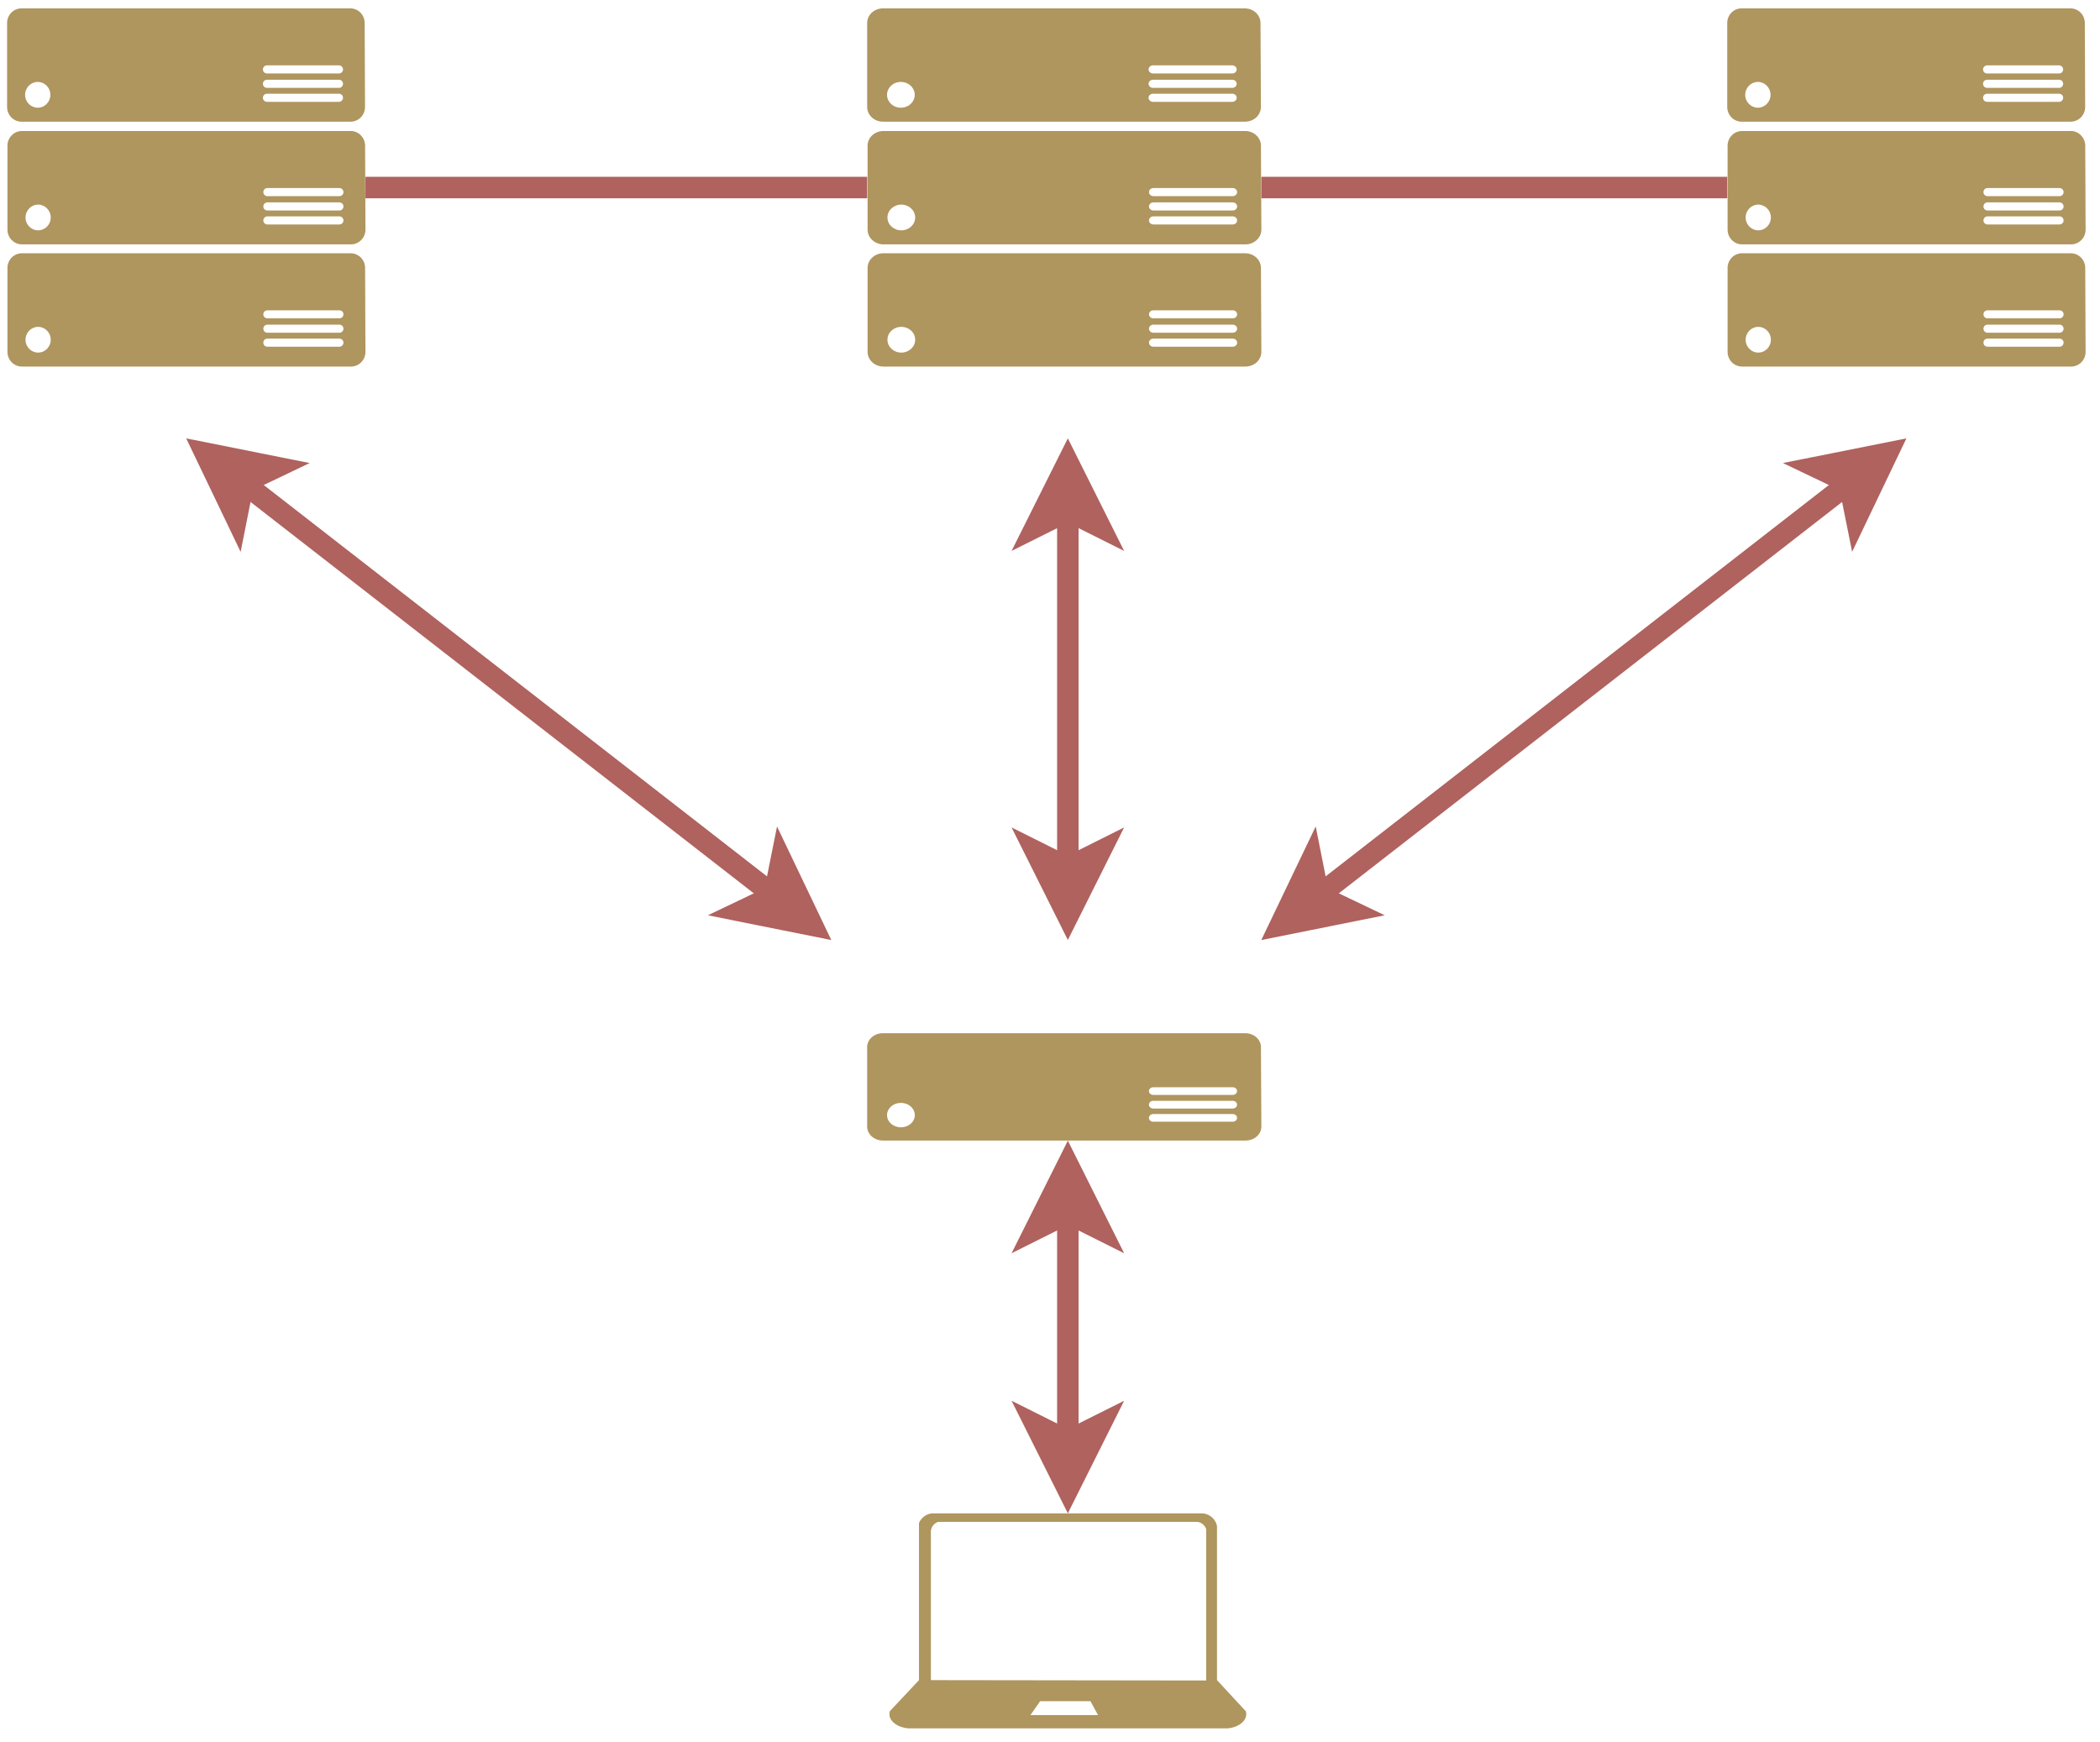
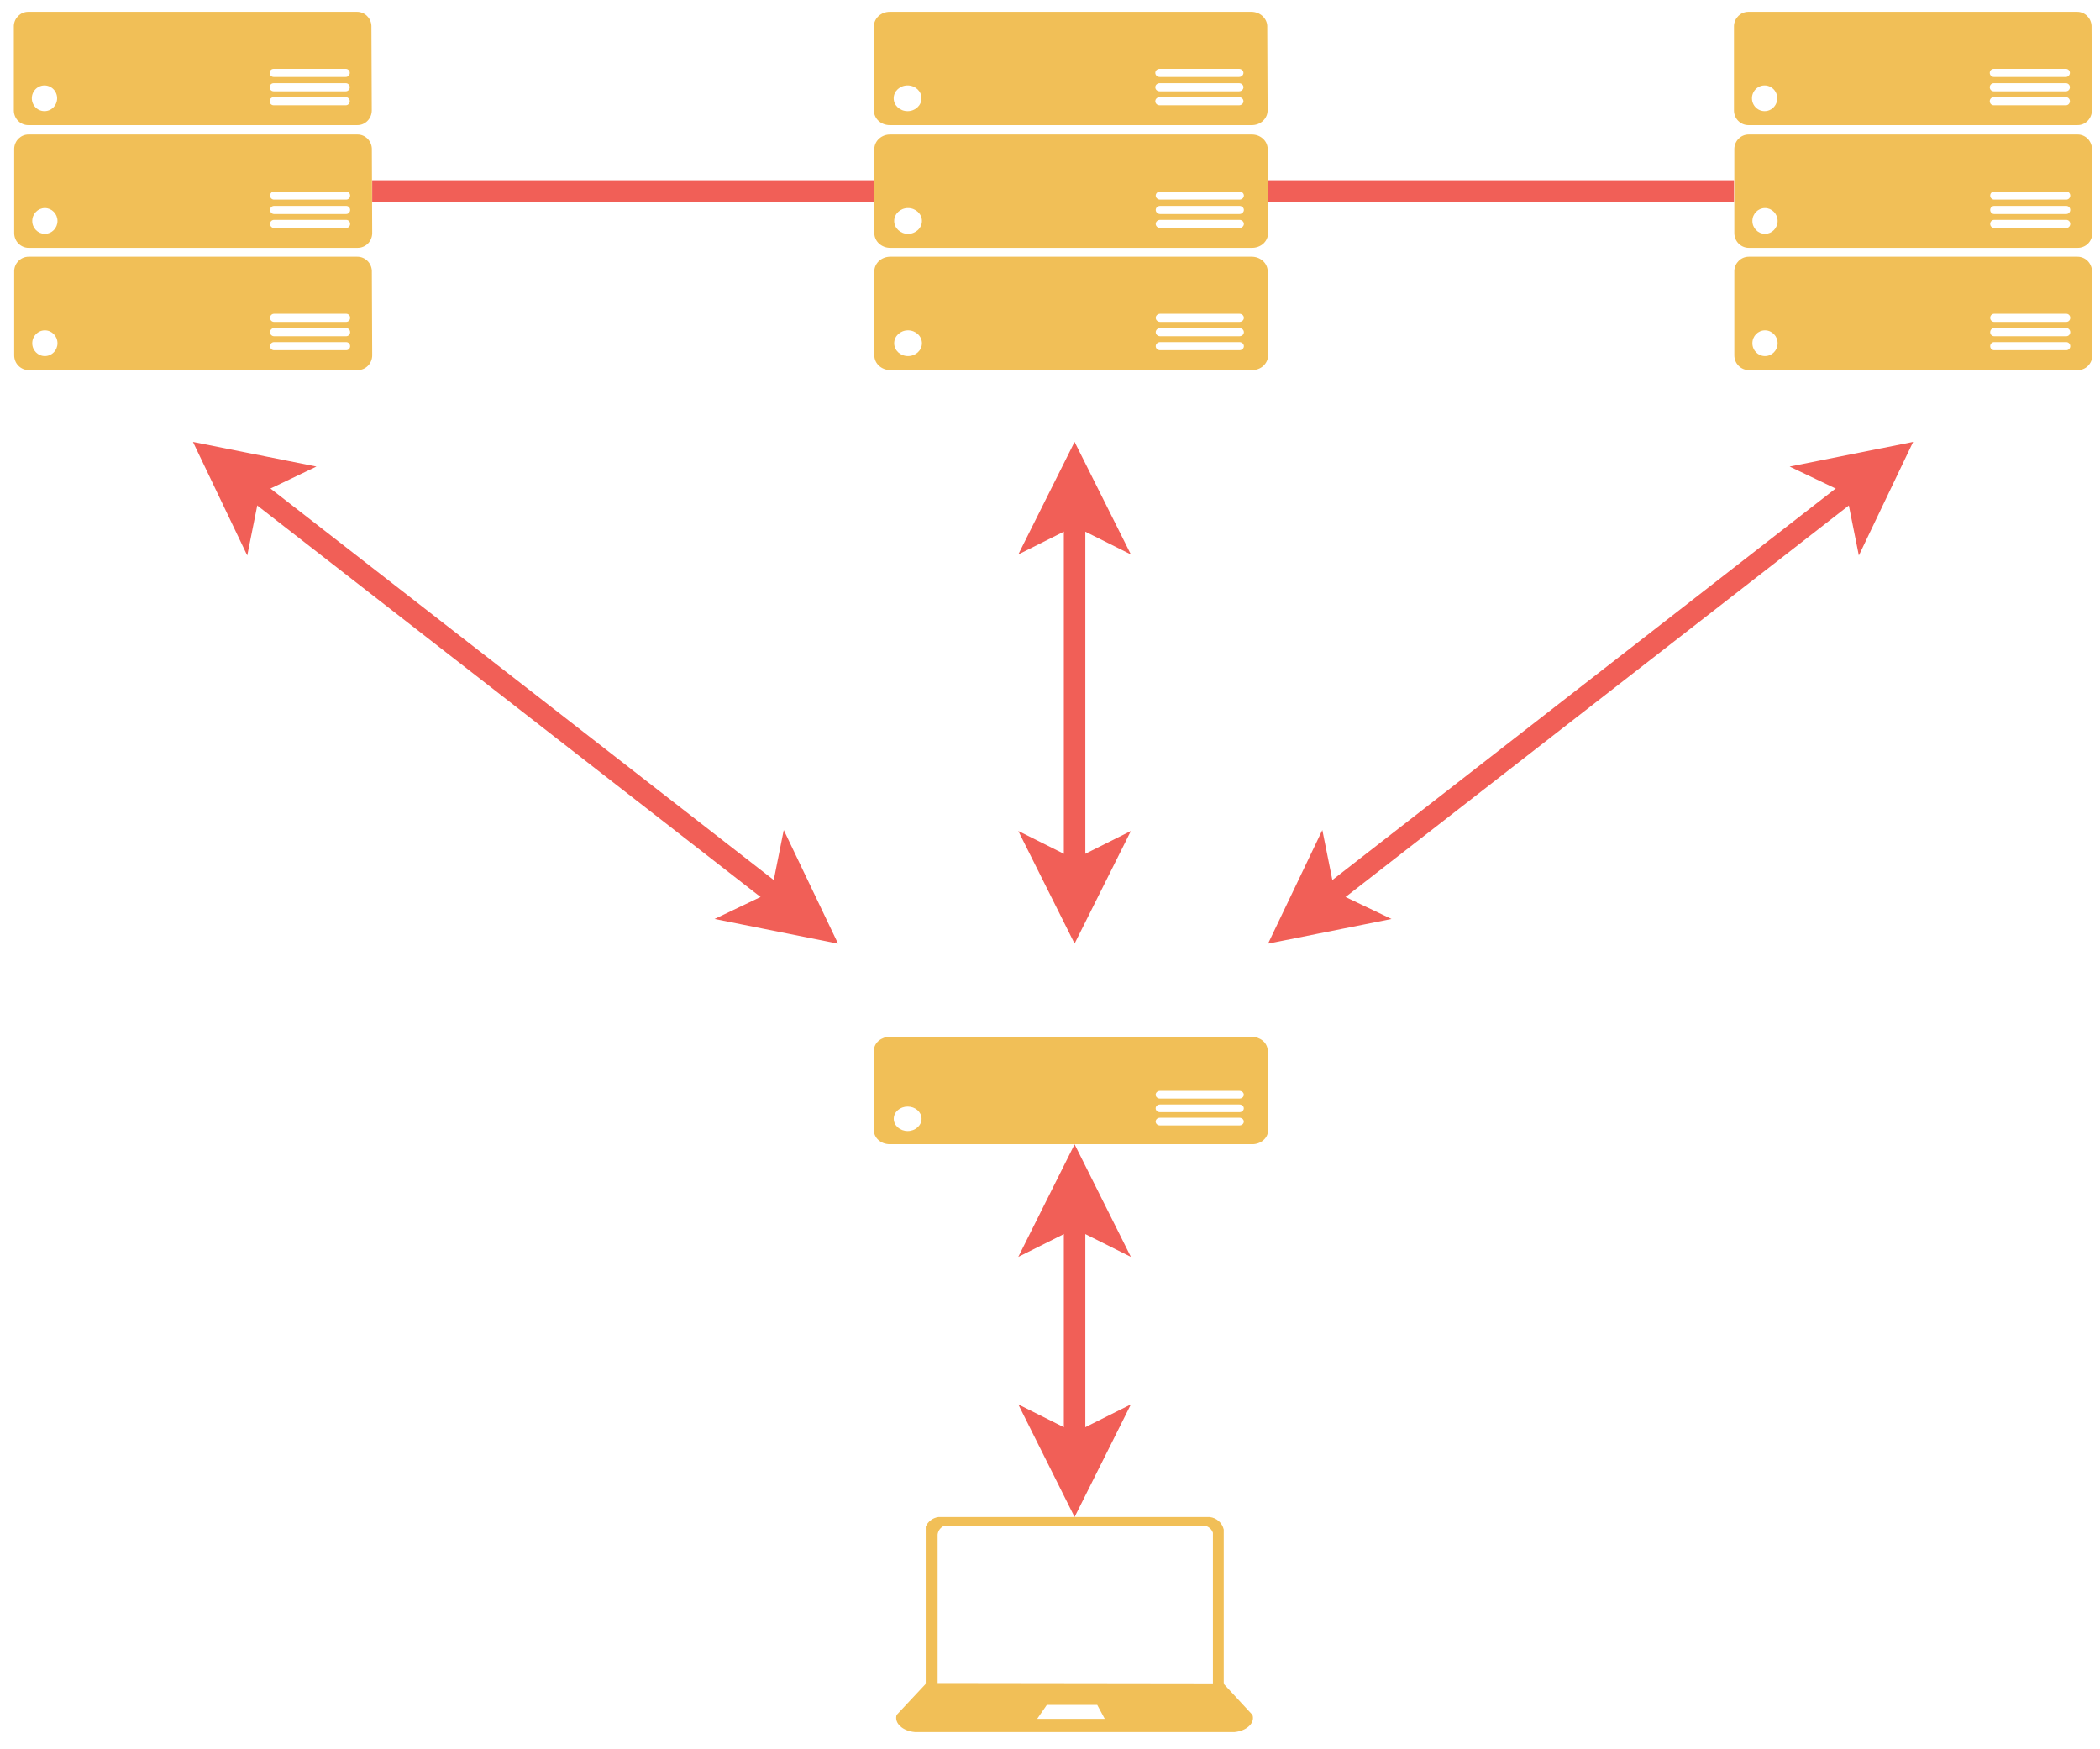
- <svg xmlns="http://www.w3.org/2000/svg" width="293px" height="243px" version="1.1">
+ <svg xmlns="http://www.w3.org/2000/svg" width="293px" height="244px" version="1.1">
  <defs />
  <g transform="translate(0.5,0.5)">
-     <path d="M 240.54 19.73 C 240.6 18.64 241.48 17.78 242.56 17.78 L 288.42 17.78 C 289.5 17.78 290.38 18.64 290.44 19.73 L 290.49 31.54 C 290.49 32.1 290.27 32.63 289.88 33.01 C 289.49 33.4 288.97 33.61 288.42 33.6 L 242.56 33.6 C 242.02 33.6 241.51 33.38 241.13 32.99 C 240.75 32.61 240.54 32.09 240.54 31.54 Z M 246.58 29.85 C 246.58 28.86 245.79 28.05 244.82 28.05 C 243.85 28.05 243.06 28.86 243.06 29.85 C 243.06 30.84 243.85 31.64 244.82 31.64 C 245.79 31.64 246.58 30.84 246.58 29.85 Z M 276.79 29.69 C 276.49 29.69 276.24 29.95 276.24 30.26 C 276.24 30.57 276.49 30.82 276.79 30.82 L 286.86 30.82 C 287.17 30.82 287.42 30.57 287.42 30.26 C 287.42 29.95 287.17 29.69 286.86 29.69 Z M 276.79 27.74 C 276.49 27.74 276.24 28 276.24 28.31 C 276.24 28.62 276.49 28.87 276.79 28.87 L 286.86 28.87 C 287.17 28.87 287.42 28.62 287.42 28.31 C 287.42 28 287.17 27.74 286.86 27.74 Z M 276.79 25.74 C 276.49 25.74 276.24 25.99 276.24 26.31 C 276.24 26.62 276.49 26.87 276.79 26.87 L 286.86 26.87 C 287.17 26.87 287.42 26.62 287.42 26.31 C 287.42 25.99 287.17 25.74 286.86 25.74 Z M 240.49 2.62 C 240.54 1.52 241.43 0.66 242.5 0.67 L 288.37 0.67 C 289.44 0.66 290.33 1.52 290.38 2.62 L 290.43 14.42 C 290.43 14.98 290.21 15.51 289.82 15.9 C 289.43 16.28 288.91 16.49 288.37 16.48 L 242.5 16.48 C 241.97 16.48 241.45 16.26 241.08 15.88 C 240.7 15.49 240.49 14.97 240.49 14.42 Z M 246.53 12.73 C 246.53 11.74 245.74 10.93 244.77 10.93 C 243.79 10.93 243 11.74 243 12.73 C 243 13.72 243.79 14.53 244.77 14.53 C 245.74 14.53 246.53 13.72 246.53 12.73 Z M 276.74 12.58 C 276.43 12.58 276.18 12.83 276.18 13.14 C 276.18 13.45 276.43 13.71 276.74 13.71 L 286.81 13.71 C 287.11 13.71 287.36 13.45 287.36 13.14 C 287.36 12.83 287.11 12.58 286.81 12.58 Z M 276.74 10.63 C 276.43 10.63 276.18 10.88 276.18 11.19 C 276.18 11.5 276.43 11.76 276.74 11.76 L 286.81 11.76 C 287.11 11.76 287.36 11.5 287.36 11.19 C 287.36 10.88 287.11 10.63 286.81 10.63 Z M 276.74 8.62 C 276.43 8.62 276.18 8.88 276.18 9.19 C 276.18 9.5 276.43 9.75 276.74 9.75 L 286.81 9.75 C 287.11 9.75 287.36 9.5 287.36 9.19 C 287.36 8.88 287.11 8.62 286.81 8.62 Z M 240.54 36.79 C 240.6 35.69 241.48 34.84 242.56 34.84 L 288.42 34.84 C 289.5 34.84 290.38 35.69 290.44 36.79 L 290.49 48.6 C 290.49 49.15 290.27 49.68 289.88 50.07 C 289.49 50.45 288.97 50.66 288.42 50.65 L 242.56 50.65 C 241.44 50.65 240.54 49.73 240.54 48.6 Z M 246.58 46.9 C 246.58 45.91 245.79 45.11 244.82 45.11 C 243.85 45.11 243.06 45.91 243.06 46.9 C 243.06 47.9 243.85 48.7 244.82 48.7 C 245.79 48.7 246.58 47.9 246.58 46.9 Z M 276.79 46.75 C 276.49 46.75 276.24 47 276.24 47.31 C 276.24 47.63 276.49 47.88 276.79 47.88 L 286.86 47.88 C 287.17 47.88 287.42 47.63 287.42 47.31 C 287.42 47 287.17 46.75 286.86 46.75 Z M 276.79 44.8 C 276.49 44.8 276.24 45.05 276.24 45.36 C 276.24 45.67 276.49 45.93 276.79 45.93 L 286.86 45.93 C 287.17 45.93 287.42 45.67 287.42 45.36 C 287.42 45.05 287.17 44.8 286.86 44.8 Z M 276.79 42.8 C 276.49 42.8 276.24 43.05 276.24 43.36 C 276.24 43.67 276.49 43.92 276.79 43.92 L 286.86 43.92 C 287.17 43.92 287.42 43.67 287.42 43.36 C 287.42 43.05 287.17 42.8 286.86 42.8 Z" fill="#af955e" stroke="none" pointer-events="none" />
-     <path d="M 120.55 19.73 C 120.61 18.64 121.58 17.78 122.76 17.78 L 173.22 17.78 C 174.4 17.78 175.37 18.64 175.43 19.73 L 175.49 31.54 C 175.49 32.1 175.25 32.63 174.82 33.01 C 174.39 33.4 173.81 33.61 173.22 33.6 L 122.76 33.6 C 122.18 33.6 121.61 33.38 121.2 32.99 C 120.78 32.61 120.55 32.09 120.55 31.54 Z M 127.19 29.85 C 127.19 28.86 126.33 28.05 125.25 28.05 C 124.18 28.05 123.32 28.86 123.32 29.85 C 123.32 30.84 124.18 31.64 125.25 31.64 C 126.33 31.64 127.19 30.84 127.19 29.85 Z M 160.42 29.69 C 160.09 29.69 159.81 29.95 159.81 30.26 C 159.81 30.57 160.09 30.82 160.42 30.82 L 171.5 30.82 C 171.84 30.82 172.11 30.57 172.11 30.26 C 172.11 29.95 171.84 29.69 171.5 29.69 Z M 160.42 27.74 C 160.09 27.74 159.81 28 159.81 28.31 C 159.81 28.62 160.09 28.87 160.42 28.87 L 171.5 28.87 C 171.84 28.87 172.11 28.62 172.11 28.31 C 172.11 28 171.84 27.74 171.5 27.74 Z M 160.42 25.74 C 160.09 25.74 159.81 25.99 159.81 26.31 C 159.81 26.62 160.09 26.87 160.42 26.87 L 171.5 26.87 C 171.84 26.87 172.11 26.62 172.11 26.31 C 172.11 25.99 171.84 25.74 171.5 25.74 Z M 120.49 2.62 C 120.55 1.52 121.52 0.66 122.7 0.67 L 173.15 0.67 C 174.34 0.66 175.31 1.52 175.37 2.62 L 175.43 14.42 C 175.43 14.98 175.18 15.51 174.76 15.9 C 174.33 16.28 173.75 16.49 173.15 16.48 L 122.7 16.48 C 121.48 16.48 120.49 15.56 120.49 14.42 Z M 127.13 12.73 C 127.13 12.09 126.76 11.5 126.16 11.17 C 125.56 10.85 124.82 10.85 124.22 11.17 C 123.63 11.5 123.26 12.09 123.26 12.73 C 123.26 13.37 123.63 13.97 124.22 14.29 C 124.82 14.61 125.56 14.61 126.16 14.29 C 126.76 13.97 127.13 13.37 127.13 12.73 Z M 160.36 12.58 C 160.03 12.58 159.75 12.83 159.75 13.14 C 159.75 13.45 160.03 13.71 160.36 13.71 L 171.44 13.71 C 171.77 13.71 172.05 13.45 172.05 13.14 C 172.05 12.83 171.77 12.58 171.44 12.58 Z M 160.36 10.63 C 160.03 10.63 159.75 10.88 159.75 11.19 C 159.75 11.5 160.03 11.76 160.36 11.76 L 171.44 11.76 C 171.77 11.76 172.05 11.5 172.05 11.19 C 172.05 10.88 171.77 10.63 171.44 10.63 Z M 160.36 8.62 C 160.03 8.62 159.75 8.88 159.75 9.19 C 159.75 9.5 160.03 9.75 160.36 9.75 L 171.44 9.75 C 171.77 9.75 172.05 9.5 172.05 9.19 C 172.05 8.88 171.77 8.62 171.44 8.62 Z M 120.55 36.79 C 120.61 35.69 121.58 34.84 122.76 34.84 L 173.22 34.84 C 174.4 34.84 175.37 35.69 175.43 36.79 L 175.49 48.6 C 175.49 49.15 175.25 49.68 174.82 50.07 C 174.39 50.45 173.81 50.66 173.22 50.65 L 122.76 50.65 C 122.18 50.65 121.61 50.43 121.2 50.05 C 120.78 49.66 120.55 49.14 120.55 48.6 Z M 127.19 46.9 C 127.19 45.91 126.33 45.11 125.25 45.11 C 124.18 45.11 123.32 45.91 123.32 46.9 C 123.32 47.9 124.18 48.7 125.25 48.7 C 126.33 48.7 127.19 47.9 127.19 46.9 Z M 160.42 46.75 C 160.09 46.75 159.81 47 159.81 47.31 C 159.81 47.63 160.09 47.88 160.42 47.88 L 171.5 47.88 C 171.84 47.88 172.11 47.63 172.11 47.31 C 172.11 47 171.84 46.75 171.5 46.75 Z M 160.42 44.8 C 160.09 44.8 159.81 45.05 159.81 45.36 C 159.81 45.67 160.09 45.93 160.42 45.93 L 171.5 45.93 C 171.84 45.93 172.11 45.67 172.11 45.36 C 172.11 45.05 171.84 44.8 171.5 44.8 Z M 160.42 42.8 C 160.09 42.8 159.81 43.05 159.81 43.36 C 159.81 43.67 160.09 43.92 160.42 43.92 L 171.5 43.92 C 171.84 43.92 172.11 43.67 172.11 43.36 C 172.11 43.05 171.84 42.8 171.5 42.8 Z" fill="#af955e" stroke="none" pointer-events="none" />
-     <path d="M 0.54 19.73 C 0.6 18.64 1.48 17.78 2.56 17.78 L 48.42 17.78 C 49.5 17.78 50.38 18.64 50.44 19.73 L 50.49 31.54 C 50.49 32.1 50.27 32.63 49.88 33.01 C 49.49 33.4 48.97 33.61 48.42 33.6 L 2.56 33.6 C 2.02 33.6 1.51 33.38 1.13 32.99 C 0.75 32.61 0.54 32.09 0.54 31.54 Z M 6.58 29.85 C 6.58 28.86 5.79 28.05 4.82 28.05 C 3.85 28.05 3.06 28.86 3.06 29.85 C 3.06 30.84 3.85 31.64 4.82 31.64 C 5.79 31.64 6.58 30.84 6.58 29.85 Z M 36.79 29.69 C 36.49 29.69 36.24 29.95 36.24 30.26 C 36.24 30.57 36.49 30.82 36.79 30.82 L 46.86 30.82 C 47.17 30.82 47.42 30.57 47.42 30.26 C 47.42 29.95 47.17 29.69 46.86 29.69 Z M 36.79 27.74 C 36.49 27.74 36.24 28 36.24 28.31 C 36.24 28.62 36.49 28.87 36.79 28.87 L 46.86 28.87 C 47.17 28.87 47.42 28.62 47.42 28.31 C 47.42 28 47.17 27.74 46.86 27.74 Z M 36.79 25.74 C 36.49 25.74 36.24 25.99 36.24 26.31 C 36.24 26.62 36.49 26.87 36.79 26.87 L 46.86 26.87 C 47.17 26.87 47.42 26.62 47.42 26.31 C 47.42 25.99 47.17 25.74 46.86 25.74 Z M 0.49 2.62 C 0.54 1.52 1.43 0.66 2.5 0.67 L 48.37 0.67 C 49.44 0.66 50.33 1.52 50.38 2.62 L 50.43 14.42 C 50.43 14.98 50.21 15.51 49.82 15.9 C 49.43 16.28 48.91 16.49 48.37 16.48 L 2.5 16.48 C 1.97 16.48 1.45 16.26 1.08 15.88 C 0.7 15.49 0.49 14.97 0.49 14.42 Z M 6.53 12.73 C 6.53 11.74 5.74 10.93 4.77 10.93 C 3.79 10.93 3 11.74 3 12.73 C 3 13.72 3.79 14.53 4.77 14.53 C 5.74 14.53 6.53 13.72 6.53 12.73 Z M 36.74 12.58 C 36.43 12.58 36.18 12.83 36.18 13.14 C 36.18 13.45 36.43 13.71 36.74 13.71 L 46.81 13.71 C 47.11 13.71 47.36 13.45 47.36 13.14 C 47.36 12.83 47.11 12.58 46.81 12.58 Z M 36.74 10.63 C 36.43 10.63 36.18 10.88 36.18 11.19 C 36.18 11.5 36.43 11.76 36.74 11.76 L 46.81 11.76 C 47.11 11.76 47.36 11.5 47.36 11.19 C 47.36 10.88 47.11 10.63 46.81 10.63 Z M 36.74 8.62 C 36.43 8.62 36.18 8.88 36.18 9.19 C 36.18 9.5 36.43 9.75 36.74 9.75 L 46.81 9.75 C 47.11 9.75 47.36 9.5 47.36 9.19 C 47.36 8.88 47.11 8.62 46.81 8.62 Z M 0.54 36.79 C 0.6 35.69 1.48 34.84 2.56 34.84 L 48.42 34.84 C 49.5 34.84 50.38 35.69 50.44 36.79 L 50.49 48.6 C 50.49 49.15 50.27 49.68 49.88 50.07 C 49.49 50.45 48.97 50.66 48.42 50.65 L 2.56 50.65 C 1.44 50.65 0.54 49.73 0.54 48.6 Z M 6.58 46.9 C 6.58 45.91 5.79 45.11 4.82 45.11 C 3.85 45.11 3.06 45.91 3.06 46.9 C 3.06 47.9 3.85 48.7 4.82 48.7 C 5.79 48.7 6.58 47.9 6.58 46.9 Z M 36.79 46.75 C 36.49 46.75 36.24 47 36.24 47.31 C 36.24 47.63 36.49 47.88 36.79 47.88 L 46.86 47.88 C 47.17 47.88 47.42 47.63 47.42 47.31 C 47.42 47 47.17 46.75 46.86 46.75 Z M 36.79 44.8 C 36.49 44.8 36.24 45.05 36.24 45.36 C 36.24 45.67 36.49 45.93 36.79 45.93 L 46.86 45.93 C 47.17 45.93 47.42 45.67 47.42 45.36 C 47.42 45.05 47.17 44.8 46.86 44.8 Z M 36.79 42.8 C 36.49 42.8 36.24 43.05 36.24 43.36 C 36.24 43.67 36.49 43.92 36.79 43.92 L 46.86 43.92 C 47.17 43.92 47.42 43.67 47.42 43.36 C 47.42 43.05 47.17 42.8 46.86 42.8 Z" fill="#af955e" stroke="none" pointer-events="none" />
-     <path d="M 50.49 25.67 L 120.49 25.67" fill="none" stroke="#af625e" stroke-width="3" stroke-miterlimit="10" pointer-events="none" />
-     <path d="M 175.49 25.67 L 240.49 25.67" fill="none" stroke="#af625e" stroke-width="3" stroke-miterlimit="10" pointer-events="none" />
-     <path d="M 120.49 145.51 C 120.55 144.48 121.52 143.66 122.7 143.67 L 173.21 143.67 C 174.4 143.66 175.37 144.48 175.43 145.51 L 175.49 156.71 C 175.49 157.23 175.25 157.73 174.82 158.1 C 174.39 158.47 173.81 158.66 173.21 158.65 L 122.7 158.65 C 121.48 158.65 120.49 157.78 120.49 156.71 Z M 127.14 155.1 C 127.14 154.49 126.77 153.93 126.17 153.62 C 125.57 153.32 124.83 153.32 124.23 153.62 C 123.63 153.93 123.26 154.49 123.26 155.1 C 123.26 155.71 123.63 156.27 124.23 156.57 C 124.83 156.88 125.57 156.88 126.17 156.57 C 126.77 156.27 127.14 155.71 127.14 155.1 Z M 160.41 154.95 C 160.07 154.95 159.8 155.19 159.8 155.49 C 159.8 155.78 160.07 156.02 160.41 156.02 L 171.49 156.02 C 171.83 156.02 172.1 155.78 172.1 155.49 C 172.1 155.19 171.83 154.95 171.49 154.95 Z M 160.41 153.1 C 160.07 153.1 159.8 153.34 159.8 153.64 C 159.8 153.94 160.07 154.18 160.41 154.18 L 171.49 154.18 C 171.83 154.18 172.1 153.94 172.1 153.64 C 172.1 153.34 171.83 153.1 171.49 153.1 Z M 160.41 151.21 C 160.07 151.21 159.8 151.45 159.8 151.74 C 159.8 152.04 160.07 152.28 160.41 152.28 L 171.49 152.28 C 171.83 152.28 172.1 152.04 172.1 151.74 C 172.1 151.45 171.83 151.21 171.49 151.21 Z" fill="#af955e" stroke="none" pointer-events="none" />
-     <path d="M 127.72 233.94 L 127.72 212.01 C 128.03 211.29 128.7 210.78 129.48 210.67 L 167.34 210.67 C 168.3 210.77 169.09 211.47 169.3 212.41 L 169.3 233.94 L 173.31 238.27 C 173.49 238.81 173.32 239.38 172.84 239.83 C 172.37 240.28 171.63 240.59 170.8 240.67 L 126.22 240.67 C 125.39 240.59 124.64 240.3 124.15 239.84 C 123.66 239.39 123.49 238.82 123.66 238.27 Z M 129.38 233.94 L 167.79 233.99 L 167.79 212.86 C 167.61 212.33 167.15 211.94 166.59 211.86 L 130.38 211.86 C 129.83 212.05 129.44 212.54 129.38 213.11 Z M 144.62 236.88 L 143.27 238.82 L 152.7 238.82 L 151.65 236.88 Z" fill="#af955e" stroke="none" pointer-events="none" />
-     <path d="M 33.46 66.87 L 107.51 124.46" fill="none" stroke="#af625e" stroke-width="3" stroke-miterlimit="10" pointer-events="none" />
-     <path d="M 28.13 62.73 L 38 64.7 L 33.46 66.87 L 32.48 71.8 Z" fill="#af625e" stroke="#af625e" stroke-width="3" stroke-miterlimit="10" pointer-events="none" />
-     <path d="M 112.84 128.61 L 102.97 126.63 L 107.51 124.46 L 108.5 119.53 Z" fill="#af625e" stroke="#af625e" stroke-width="3" stroke-miterlimit="10" pointer-events="none" />
-     <path d="M 148.49 70.77 L 148.49 90.67 Q 148.49 100.67 148.49 110.61 L 148.49 120.56" fill="none" stroke="#af625e" stroke-width="3" stroke-miterlimit="10" pointer-events="none" />
-     <path d="M 148.49 64.02 L 152.99 73.02 L 148.49 70.77 L 143.99 73.02 Z" fill="#af625e" stroke="#af625e" stroke-width="3" stroke-miterlimit="10" pointer-events="none" />
-     <path d="M 148.49 127.31 L 143.99 118.31 L 148.49 120.56 L 152.99 118.31 Z" fill="#af625e" stroke="#af625e" stroke-width="3" stroke-miterlimit="10" pointer-events="none" />
-     <path d="M 257.51 66.87 L 183.46 124.46" fill="none" stroke="#af625e" stroke-width="3" stroke-miterlimit="10" pointer-events="none" />
-     <path d="M 262.84 62.73 L 258.5 71.8 L 257.51 66.87 L 252.97 64.7 Z" fill="#af625e" stroke="#af625e" stroke-width="3" stroke-miterlimit="10" pointer-events="none" />
-     <path d="M 178.13 128.61 L 182.48 119.53 L 183.46 124.46 L 188 126.63 Z" fill="#af625e" stroke="#af625e" stroke-width="3" stroke-miterlimit="10" pointer-events="none" />
-     <path d="M 148.49 168.77 L 148.49 188.67 Q 148.49 198.67 148.49 199.61 L 148.49 200.56" fill="none" stroke="#af625e" stroke-width="3" stroke-miterlimit="10" pointer-events="none" />
-     <path d="M 148.49 162.02 L 152.99 171.02 L 148.49 168.77 L 143.99 171.02 Z" fill="#af625e" stroke="#af625e" stroke-width="3" stroke-miterlimit="10" pointer-events="none" />
-     <path d="M 148.49 207.31 L 143.99 198.31 L 148.49 200.56 L 152.99 198.31 Z" fill="#af625e" stroke="#af625e" stroke-width="3" stroke-miterlimit="10" pointer-events="none" />
+     <path d="M 241.48 20.22 C 241.53 19.12 242.42 18.26 243.49 18.27 L 289.36 18.27 C 290.44 18.26 291.32 19.12 291.38 20.22 L 291.43 32.02 C 291.43 32.58 291.21 33.11 290.82 33.5 C 290.43 33.88 289.9 34.09 289.36 34.08 L 243.49 34.08 C 242.96 34.08 242.45 33.86 242.07 33.48 C 241.69 33.09 241.48 32.57 241.48 32.02 Z M 247.52 30.33 C 247.52 29.34 246.73 28.53 245.76 28.53 C 244.79 28.53 244 29.34 244 30.33 C 244 31.32 244.79 32.13 245.76 32.13 C 246.73 32.13 247.52 31.32 247.52 30.33 Z M 277.73 30.18 C 277.43 30.18 277.18 30.43 277.18 30.74 C 277.18 31.05 277.43 31.31 277.73 31.31 L 287.8 31.31 C 288.11 31.31 288.35 31.05 288.35 30.74 C 288.35 30.43 288.11 30.18 287.8 30.18 Z M 277.73 28.23 C 277.43 28.23 277.18 28.48 277.18 28.79 C 277.18 29.1 277.43 29.36 277.73 29.36 L 287.8 29.36 C 288.11 29.36 288.35 29.1 288.35 28.79 C 288.35 28.48 288.11 28.23 287.8 28.23 Z M 277.73 26.22 C 277.43 26.22 277.18 26.48 277.18 26.79 C 277.18 27.1 277.43 27.35 277.73 27.35 L 287.8 27.35 C 288.11 27.35 288.35 27.1 288.35 26.79 C 288.35 26.48 288.11 26.22 287.8 26.22 Z M 241.43 3.1 C 241.48 2.01 242.37 1.15 243.44 1.15 L 289.31 1.15 C 290.38 1.15 291.27 2.01 291.32 3.1 L 291.37 14.91 C 291.37 15.46 291.15 15.99 290.76 16.38 C 290.37 16.77 289.85 16.98 289.31 16.96 L 243.44 16.96 C 242.33 16.96 241.43 16.04 241.43 14.91 Z M 247.47 13.21 C 247.47 12.57 247.13 11.98 246.59 11.66 C 246.04 11.34 245.37 11.34 244.82 11.66 C 244.28 11.98 243.94 12.57 243.94 13.21 C 243.94 13.86 244.28 14.45 244.82 14.77 C 245.37 15.09 246.04 15.09 246.59 14.77 C 247.13 14.45 247.47 13.86 247.47 13.21 Z M 277.68 13.06 C 277.37 13.06 277.12 13.31 277.12 13.62 C 277.12 13.94 277.37 14.19 277.68 14.19 L 287.75 14.19 C 288.05 14.19 288.3 13.94 288.3 13.62 C 288.3 13.31 288.05 13.06 287.75 13.06 Z M 277.68 11.11 C 277.37 11.11 277.12 11.36 277.12 11.67 C 277.12 11.99 277.37 12.24 277.68 12.24 L 287.75 12.24 C 288.05 12.24 288.3 11.99 288.3 11.67 C 288.3 11.36 288.05 11.11 287.75 11.11 Z M 277.68 9.11 C 277.37 9.11 277.12 9.36 277.12 9.67 C 277.12 9.98 277.37 10.24 277.68 10.24 L 287.75 10.24 C 288.05 10.24 288.3 9.98 288.3 9.67 C 288.3 9.36 288.05 9.11 287.75 9.11 Z M 241.48 37.27 C 241.53 36.18 242.42 35.32 243.49 35.32 L 289.36 35.32 C 290.44 35.32 291.32 36.18 291.38 37.27 L 291.43 49.08 C 291.43 49.63 291.21 50.16 290.82 50.55 C 290.43 50.94 289.9 51.15 289.36 51.13 L 243.49 51.13 C 242.96 51.13 242.45 50.92 242.07 50.53 C 241.69 50.15 241.48 49.62 241.48 49.08 Z M 247.52 47.39 C 247.52 46.39 246.73 45.59 245.76 45.59 C 244.79 45.59 244 46.39 244 47.39 C 244 48.38 244.79 49.18 245.76 49.18 C 246.73 49.18 247.52 48.38 247.52 47.39 Z M 277.73 47.23 C 277.43 47.23 277.18 47.48 277.18 47.8 C 277.18 48.11 277.43 48.36 277.73 48.36 L 287.8 48.36 C 288.11 48.36 288.35 48.11 288.35 47.8 C 288.35 47.48 288.11 47.23 287.8 47.23 Z M 277.73 45.28 C 277.43 45.28 277.18 45.53 277.18 45.85 C 277.18 46.16 277.43 46.41 277.73 46.41 L 287.8 46.41 C 288.11 46.41 288.35 46.16 288.35 45.85 C 288.35 45.53 288.11 45.28 287.8 45.28 Z M 277.73 43.28 C 277.43 43.28 277.18 43.53 277.18 43.84 C 277.18 44.16 277.43 44.41 277.73 44.41 L 287.8 44.41 C 288.11 44.41 288.35 44.16 288.35 43.84 C 288.35 43.53 288.11 43.28 287.8 43.28 Z" fill="#f1bf57" stroke="none" pointer-events="none" />
+     <path d="M 121.49 20.22 C 121.55 19.12 122.52 18.26 123.7 18.27 L 174.15 18.27 C 175.34 18.26 176.31 19.12 176.37 20.22 L 176.43 32.02 C 176.43 32.58 176.18 33.11 175.76 33.5 C 175.33 33.88 174.75 34.09 174.15 34.08 L 123.7 34.08 C 122.48 34.08 121.49 33.16 121.49 32.02 Z M 128.13 30.33 C 128.13 29.34 127.26 28.53 126.19 28.53 C 125.12 28.53 124.26 29.34 124.26 30.33 C 124.26 31.32 125.12 32.13 126.19 32.13 C 127.26 32.13 128.13 31.32 128.13 30.33 Z M 161.36 30.18 C 161.03 30.18 160.75 30.43 160.75 30.74 C 160.75 31.05 161.03 31.31 161.36 31.31 L 172.44 31.31 C 172.77 31.31 173.05 31.05 173.05 30.74 C 173.05 30.43 172.77 30.18 172.44 30.18 Z M 161.36 28.23 C 161.03 28.23 160.75 28.48 160.75 28.79 C 160.75 29.1 161.03 29.36 161.36 29.36 L 172.44 29.36 C 172.77 29.36 173.05 29.1 173.05 28.79 C 173.05 28.48 172.77 28.23 172.44 28.23 Z M 161.36 26.22 C 161.03 26.22 160.75 26.48 160.75 26.79 C 160.75 27.1 161.03 27.35 161.36 27.35 L 172.44 27.35 C 172.77 27.35 173.05 27.1 173.05 26.79 C 173.05 26.48 172.77 26.22 172.44 26.22 Z M 121.43 3.1 C 121.48 2.01 122.46 1.15 123.64 1.15 L 174.09 1.15 C 175.28 1.15 176.25 2.01 176.31 3.1 L 176.36 14.91 C 176.36 15.46 176.12 15.99 175.7 16.38 C 175.27 16.77 174.69 16.98 174.09 16.96 L 123.64 16.96 C 123.05 16.96 122.49 16.75 122.07 16.36 C 121.66 15.98 121.43 15.45 121.43 14.91 Z M 128.07 13.21 C 128.07 12.22 127.2 11.42 126.13 11.42 C 125.06 11.42 124.19 12.22 124.19 13.21 C 124.19 14.21 125.06 15.01 126.13 15.01 C 127.2 15.01 128.07 14.21 128.07 13.21 Z M 161.3 13.06 C 160.96 13.06 160.69 13.31 160.69 13.62 C 160.69 13.94 160.96 14.19 161.3 14.19 L 172.38 14.19 C 172.71 14.19 172.99 13.94 172.99 13.62 C 172.99 13.31 172.71 13.06 172.38 13.06 Z M 161.3 11.11 C 160.96 11.11 160.69 11.36 160.69 11.67 C 160.69 11.99 160.96 12.24 161.3 12.24 L 172.38 12.24 C 172.71 12.24 172.99 11.99 172.99 11.67 C 172.99 11.36 172.71 11.11 172.38 11.11 Z M 161.3 9.11 C 160.96 9.11 160.69 9.36 160.69 9.67 C 160.69 9.98 160.96 10.24 161.3 10.24 L 172.38 10.24 C 172.71 10.24 172.99 9.98 172.99 9.67 C 172.99 9.36 172.71 9.11 172.38 9.11 Z M 121.49 37.27 C 121.55 36.18 122.52 35.32 123.7 35.32 L 174.15 35.32 C 175.34 35.32 176.31 36.18 176.37 37.27 L 176.43 49.08 C 176.43 49.63 176.18 50.16 175.76 50.55 C 175.33 50.94 174.75 51.15 174.15 51.13 L 123.7 51.13 C 122.48 51.13 121.49 50.21 121.49 49.08 Z M 128.13 47.39 C 128.13 46.39 127.26 45.59 126.19 45.59 C 125.12 45.59 124.26 46.39 124.26 47.39 C 124.26 48.38 125.12 49.18 126.19 49.18 C 127.26 49.18 128.13 48.38 128.13 47.39 Z M 161.36 47.23 C 161.03 47.23 160.75 47.48 160.75 47.8 C 160.75 48.11 161.03 48.36 161.36 48.36 L 172.44 48.36 C 172.77 48.36 173.05 48.11 173.05 47.8 C 173.05 47.48 172.77 47.23 172.44 47.23 Z M 161.36 45.28 C 161.03 45.28 160.75 45.53 160.75 45.85 C 160.75 46.16 161.03 46.41 161.36 46.41 L 172.44 46.41 C 172.77 46.41 173.05 46.16 173.05 45.85 C 173.05 45.53 172.77 45.28 172.44 45.28 Z M 161.36 43.28 C 161.03 43.28 160.75 43.53 160.75 43.84 C 160.75 44.16 161.03 44.41 161.36 44.41 L 172.44 44.41 C 172.77 44.41 173.05 44.16 173.05 43.84 C 173.05 43.53 172.77 43.28 172.44 43.28 Z" fill="#f1bf57" stroke="none" pointer-events="none" />
+     <path d="M 1.48 20.22 C 1.53 19.12 2.42 18.26 3.49 18.27 L 49.36 18.27 C 50.44 18.26 51.32 19.12 51.38 20.22 L 51.43 32.02 C 51.43 32.58 51.21 33.11 50.82 33.5 C 50.43 33.88 49.9 34.09 49.36 34.08 L 3.49 34.08 C 2.96 34.08 2.45 33.86 2.07 33.48 C 1.69 33.09 1.48 32.57 1.48 32.02 Z M 7.52 30.33 C 7.52 29.34 6.73 28.53 5.76 28.53 C 4.79 28.53 4 29.34 4 30.33 C 4 31.32 4.79 32.13 5.76 32.13 C 6.73 32.13 7.52 31.32 7.52 30.33 Z M 37.73 30.18 C 37.43 30.18 37.18 30.43 37.18 30.74 C 37.18 31.05 37.43 31.31 37.73 31.31 L 47.8 31.31 C 48.11 31.31 48.35 31.05 48.35 30.74 C 48.35 30.43 48.11 30.18 47.8 30.18 Z M 37.73 28.23 C 37.43 28.23 37.18 28.48 37.18 28.79 C 37.18 29.1 37.43 29.36 37.73 29.36 L 47.8 29.36 C 48.11 29.36 48.35 29.1 48.35 28.79 C 48.35 28.48 48.11 28.23 47.8 28.23 Z M 37.73 26.22 C 37.43 26.22 37.18 26.48 37.18 26.79 C 37.18 27.1 37.43 27.35 37.73 27.35 L 47.8 27.35 C 48.11 27.35 48.35 27.1 48.35 26.79 C 48.35 26.48 48.11 26.22 47.8 26.22 Z M 1.43 3.1 C 1.48 2.01 2.37 1.15 3.44 1.15 L 49.31 1.15 C 50.38 1.15 51.27 2.01 51.32 3.1 L 51.37 14.91 C 51.37 15.46 51.15 15.99 50.76 16.38 C 50.37 16.77 49.85 16.98 49.31 16.96 L 3.44 16.96 C 2.33 16.96 1.43 16.04 1.43 14.91 Z M 7.47 13.21 C 7.47 12.57 7.13 11.98 6.59 11.66 C 6.04 11.34 5.37 11.34 4.82 11.66 C 4.28 11.98 3.94 12.57 3.94 13.21 C 3.94 13.86 4.28 14.45 4.82 14.77 C 5.37 15.09 6.04 15.09 6.59 14.77 C 7.13 14.45 7.47 13.86 7.47 13.21 Z M 37.68 13.06 C 37.37 13.06 37.12 13.31 37.12 13.62 C 37.12 13.94 37.37 14.19 37.68 14.19 L 47.75 14.19 C 48.05 14.19 48.3 13.94 48.3 13.62 C 48.3 13.31 48.05 13.06 47.75 13.06 Z M 37.68 11.11 C 37.37 11.11 37.12 11.36 37.12 11.67 C 37.12 11.99 37.37 12.24 37.68 12.24 L 47.75 12.24 C 48.05 12.24 48.3 11.99 48.3 11.67 C 48.3 11.36 48.05 11.11 47.75 11.11 Z M 37.68 9.11 C 37.37 9.11 37.12 9.36 37.12 9.67 C 37.12 9.98 37.37 10.24 37.68 10.24 L 47.75 10.24 C 48.05 10.24 48.3 9.98 48.3 9.67 C 48.3 9.36 48.05 9.11 47.75 9.11 Z M 1.48 37.27 C 1.53 36.18 2.42 35.32 3.49 35.32 L 49.36 35.32 C 50.44 35.32 51.32 36.18 51.38 37.27 L 51.43 49.08 C 51.43 49.63 51.21 50.16 50.82 50.55 C 50.43 50.94 49.9 51.15 49.36 51.13 L 3.49 51.13 C 2.96 51.13 2.45 50.92 2.07 50.53 C 1.69 50.15 1.48 49.62 1.48 49.08 Z M 7.52 47.39 C 7.52 46.39 6.73 45.59 5.76 45.59 C 4.79 45.59 4 46.39 4 47.39 C 4 48.38 4.79 49.18 5.76 49.18 C 6.73 49.18 7.52 48.38 7.52 47.39 Z M 37.73 47.23 C 37.43 47.23 37.18 47.48 37.18 47.8 C 37.18 48.11 37.43 48.36 37.73 48.36 L 47.8 48.36 C 48.11 48.36 48.35 48.11 48.35 47.8 C 48.35 47.48 48.11 47.23 47.8 47.23 Z M 37.73 45.28 C 37.43 45.28 37.18 45.53 37.18 45.85 C 37.18 46.16 37.43 46.41 37.73 46.41 L 47.8 46.41 C 48.11 46.41 48.35 46.16 48.35 45.85 C 48.35 45.53 48.11 45.28 47.8 45.28 Z M 37.73 43.28 C 37.43 43.28 37.18 43.53 37.18 43.84 C 37.18 44.16 37.43 44.41 37.73 44.41 L 47.8 44.41 C 48.11 44.41 48.35 44.16 48.35 43.84 C 48.35 43.53 48.11 43.28 47.8 43.28 Z" fill="#f1bf57" stroke="none" pointer-events="none" />
+     <path d="M 51.43 26.15 L 121.43 26.15" fill="none" stroke="#f15f57" stroke-width="3" stroke-miterlimit="10" pointer-events="none" />
+     <path d="M 176.43 26.15 L 241.43 26.15" fill="none" stroke="#f15f57" stroke-width="3" stroke-miterlimit="10" pointer-events="none" />
+     <path d="M 121.43 146 C 121.48 144.96 122.46 144.15 123.64 144.15 L 174.15 144.15 C 175.34 144.15 176.31 144.96 176.37 146 L 176.43 157.19 C 176.43 157.71 176.18 158.22 175.76 158.58 C 175.33 158.95 174.75 159.15 174.15 159.13 L 123.64 159.13 C 123.06 159.13 122.49 158.93 122.08 158.56 C 121.66 158.2 121.43 157.7 121.43 157.19 Z M 128.08 155.58 C 128.08 154.64 127.21 153.88 126.14 153.88 C 125.07 153.88 124.2 154.64 124.2 155.58 C 124.2 156.52 125.07 157.29 126.14 157.29 C 127.21 157.29 128.08 156.52 128.08 155.58 Z M 161.34 155.44 C 161.01 155.44 160.74 155.68 160.74 155.97 C 160.74 156.27 161.01 156.51 161.34 156.51 L 172.43 156.51 C 172.77 156.51 173.04 156.27 173.04 155.97 C 173.04 155.68 172.77 155.44 172.43 155.44 Z M 161.34 153.59 C 161.01 153.59 160.74 153.83 160.74 154.12 C 160.74 154.42 161.01 154.66 161.34 154.66 L 172.43 154.66 C 172.77 154.66 173.04 154.42 173.04 154.12 C 173.04 153.83 172.77 153.59 172.43 153.59 Z M 161.34 151.69 C 161.01 151.69 160.74 151.93 160.74 152.23 C 160.74 152.52 161.01 152.76 161.34 152.76 L 172.43 152.76 C 172.77 152.76 173.04 152.52 173.04 152.23 C 173.04 151.93 172.77 151.69 172.43 151.69 Z" fill="#f1bf57" stroke="none" pointer-events="none" />
+     <path d="M 128.66 234.42 L 128.66 212.49 C 128.97 211.77 129.64 211.26 130.42 211.15 L 168.28 211.15 C 169.24 211.25 170.03 211.96 170.24 212.89 L 170.24 234.42 L 174.25 238.76 C 174.43 239.3 174.26 239.86 173.78 240.31 C 173.3 240.77 172.57 241.07 171.74 241.15 L 127.16 241.15 C 126.33 241.08 125.57 240.78 125.09 240.32 C 124.6 239.87 124.43 239.3 124.6 238.76 Z M 130.32 234.42 L 168.73 234.47 L 168.73 213.34 C 168.55 212.81 168.09 212.43 167.53 212.34 L 131.32 212.34 C 130.77 212.53 130.38 213.02 130.32 213.59 Z M 145.56 237.36 L 144.21 239.31 L 153.64 239.31 L 152.59 237.36 Z" fill="#f1bf57" stroke="none" pointer-events="none" />
+     <path d="M 34.4 67.35 L 108.45 124.95" fill="none" stroke="#f15f57" stroke-width="3" stroke-miterlimit="10" pointer-events="none" />
+     <path d="M 29.07 63.21 L 38.94 65.18 L 34.4 67.35 L 33.41 72.29 Z" fill="#f15f57" stroke="#f15f57" stroke-width="3" stroke-miterlimit="10" pointer-events="none" />
+     <path d="M 113.78 129.09 L 103.91 127.12 L 108.45 124.95 L 109.44 120.01 Z" fill="#f15f57" stroke="#f15f57" stroke-width="3" stroke-miterlimit="10" pointer-events="none" />
+     <path d="M 149.43 71.25 L 149.43 91.15 Q 149.43 101.15 149.43 111.1 L 149.43 121.04" fill="none" stroke="#f15f57" stroke-width="3" stroke-miterlimit="10" pointer-events="none" />
+     <path d="M 149.43 64.5 L 153.93 73.5 L 149.43 71.25 L 144.93 73.5 Z" fill="#f15f57" stroke="#f15f57" stroke-width="3" stroke-miterlimit="10" pointer-events="none" />
+     <path d="M 149.43 127.79 L 144.93 118.79 L 149.43 121.04 L 153.93 118.79 Z" fill="#f15f57" stroke="#f15f57" stroke-width="3" stroke-miterlimit="10" pointer-events="none" />
+     <path d="M 258.45 67.35 L 184.4 124.95" fill="none" stroke="#f15f57" stroke-width="3" stroke-miterlimit="10" pointer-events="none" />
+     <path d="M 263.78 63.21 L 259.44 72.29 L 258.45 67.35 L 253.91 65.18 Z" fill="#f15f57" stroke="#f15f57" stroke-width="3" stroke-miterlimit="10" pointer-events="none" />
+     <path d="M 179.07 129.09 L 183.41 120.01 L 184.4 124.95 L 188.94 127.12 Z" fill="#f15f57" stroke="#f15f57" stroke-width="3" stroke-miterlimit="10" pointer-events="none" />
+     <path d="M 149.43 169.25 L 149.43 189.15 Q 149.43 199.15 149.43 200.1 L 149.43 201.04" fill="none" stroke="#f15f57" stroke-width="3" stroke-miterlimit="10" pointer-events="none" />
+     <path d="M 149.43 162.5 L 153.93 171.5 L 149.43 169.25 L 144.93 171.5 Z" fill="#f15f57" stroke="#f15f57" stroke-width="3" stroke-miterlimit="10" pointer-events="none" />
+     <path d="M 149.43 207.79 L 144.93 198.79 L 149.43 201.04 L 153.93 198.79 Z" fill="#f15f57" stroke="#f15f57" stroke-width="3" stroke-miterlimit="10" pointer-events="none" />
  </g>
</svg>
